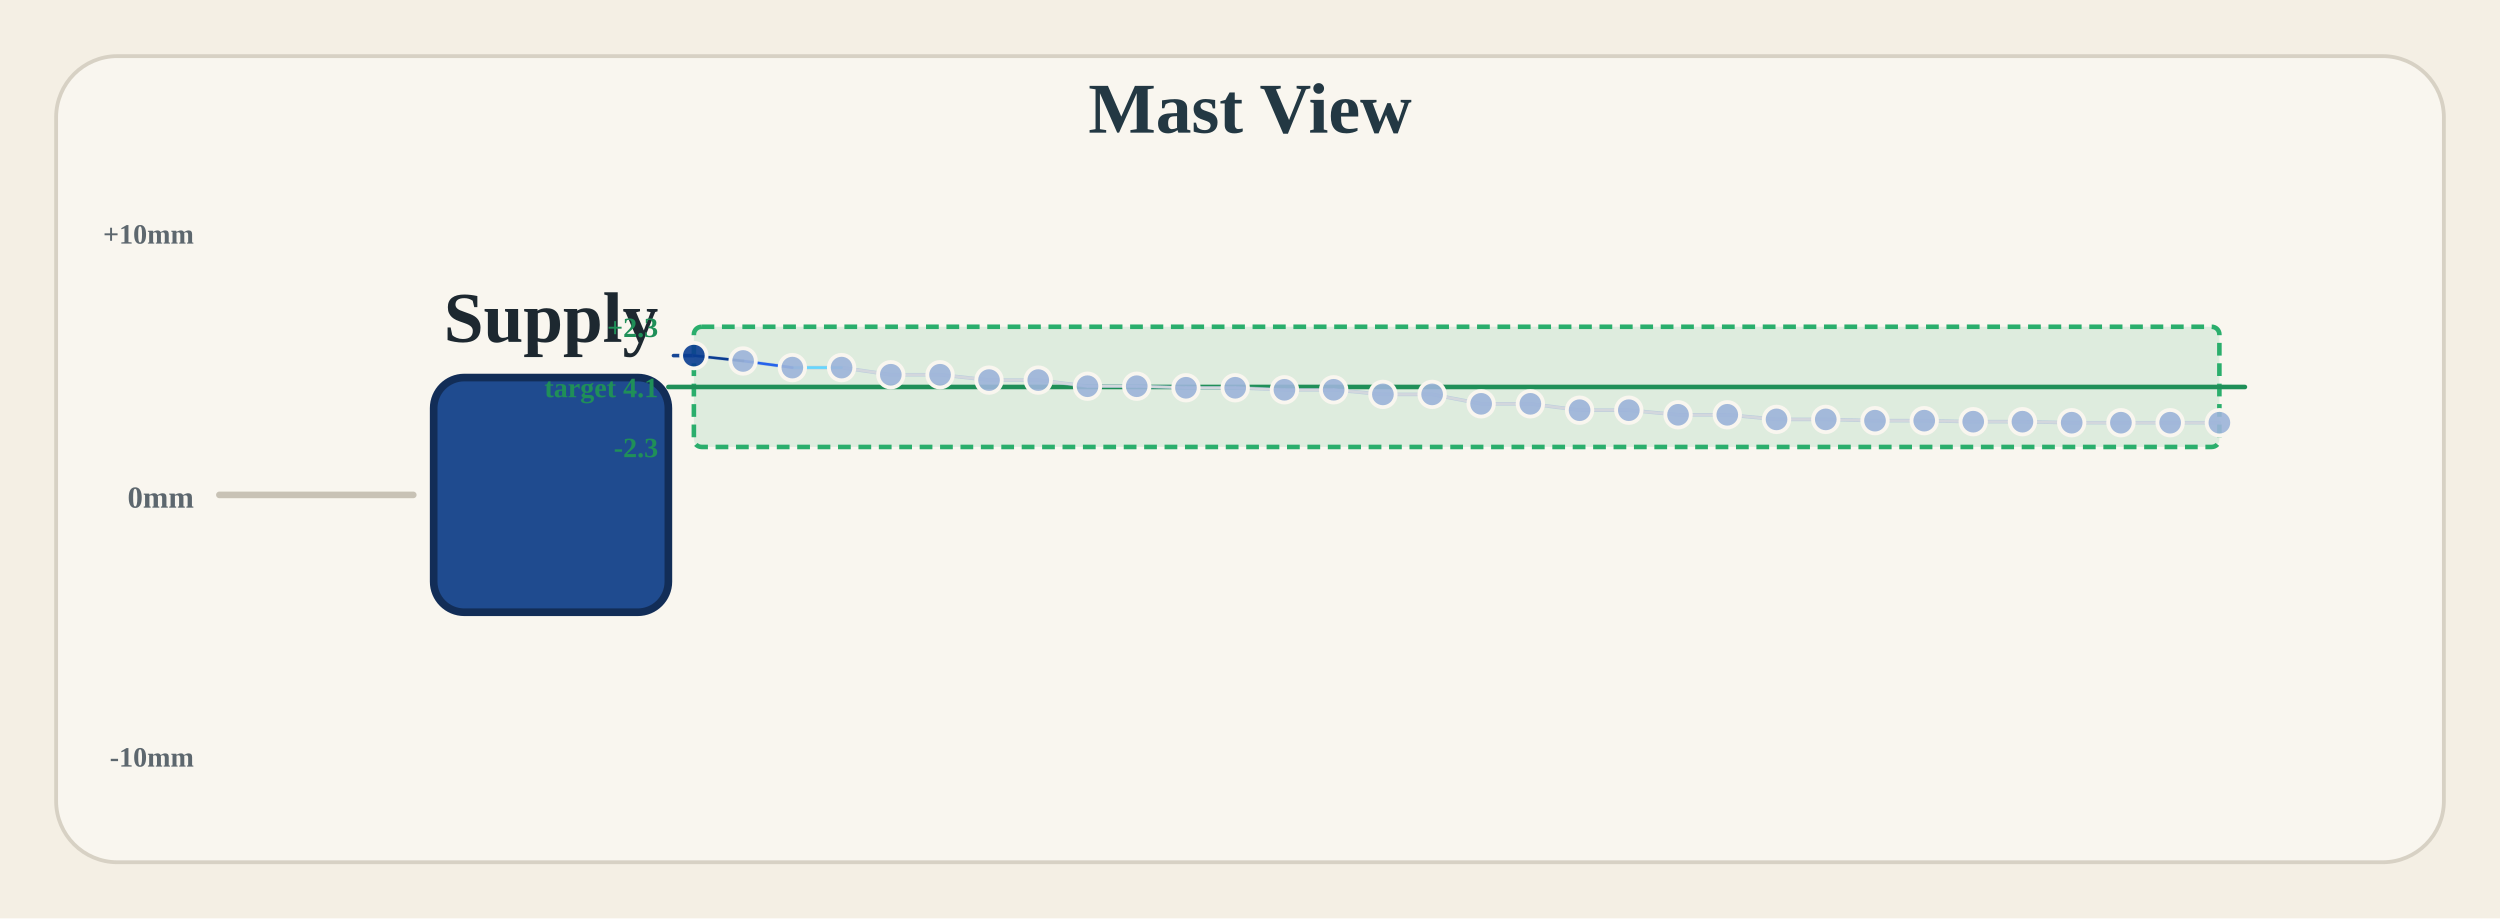
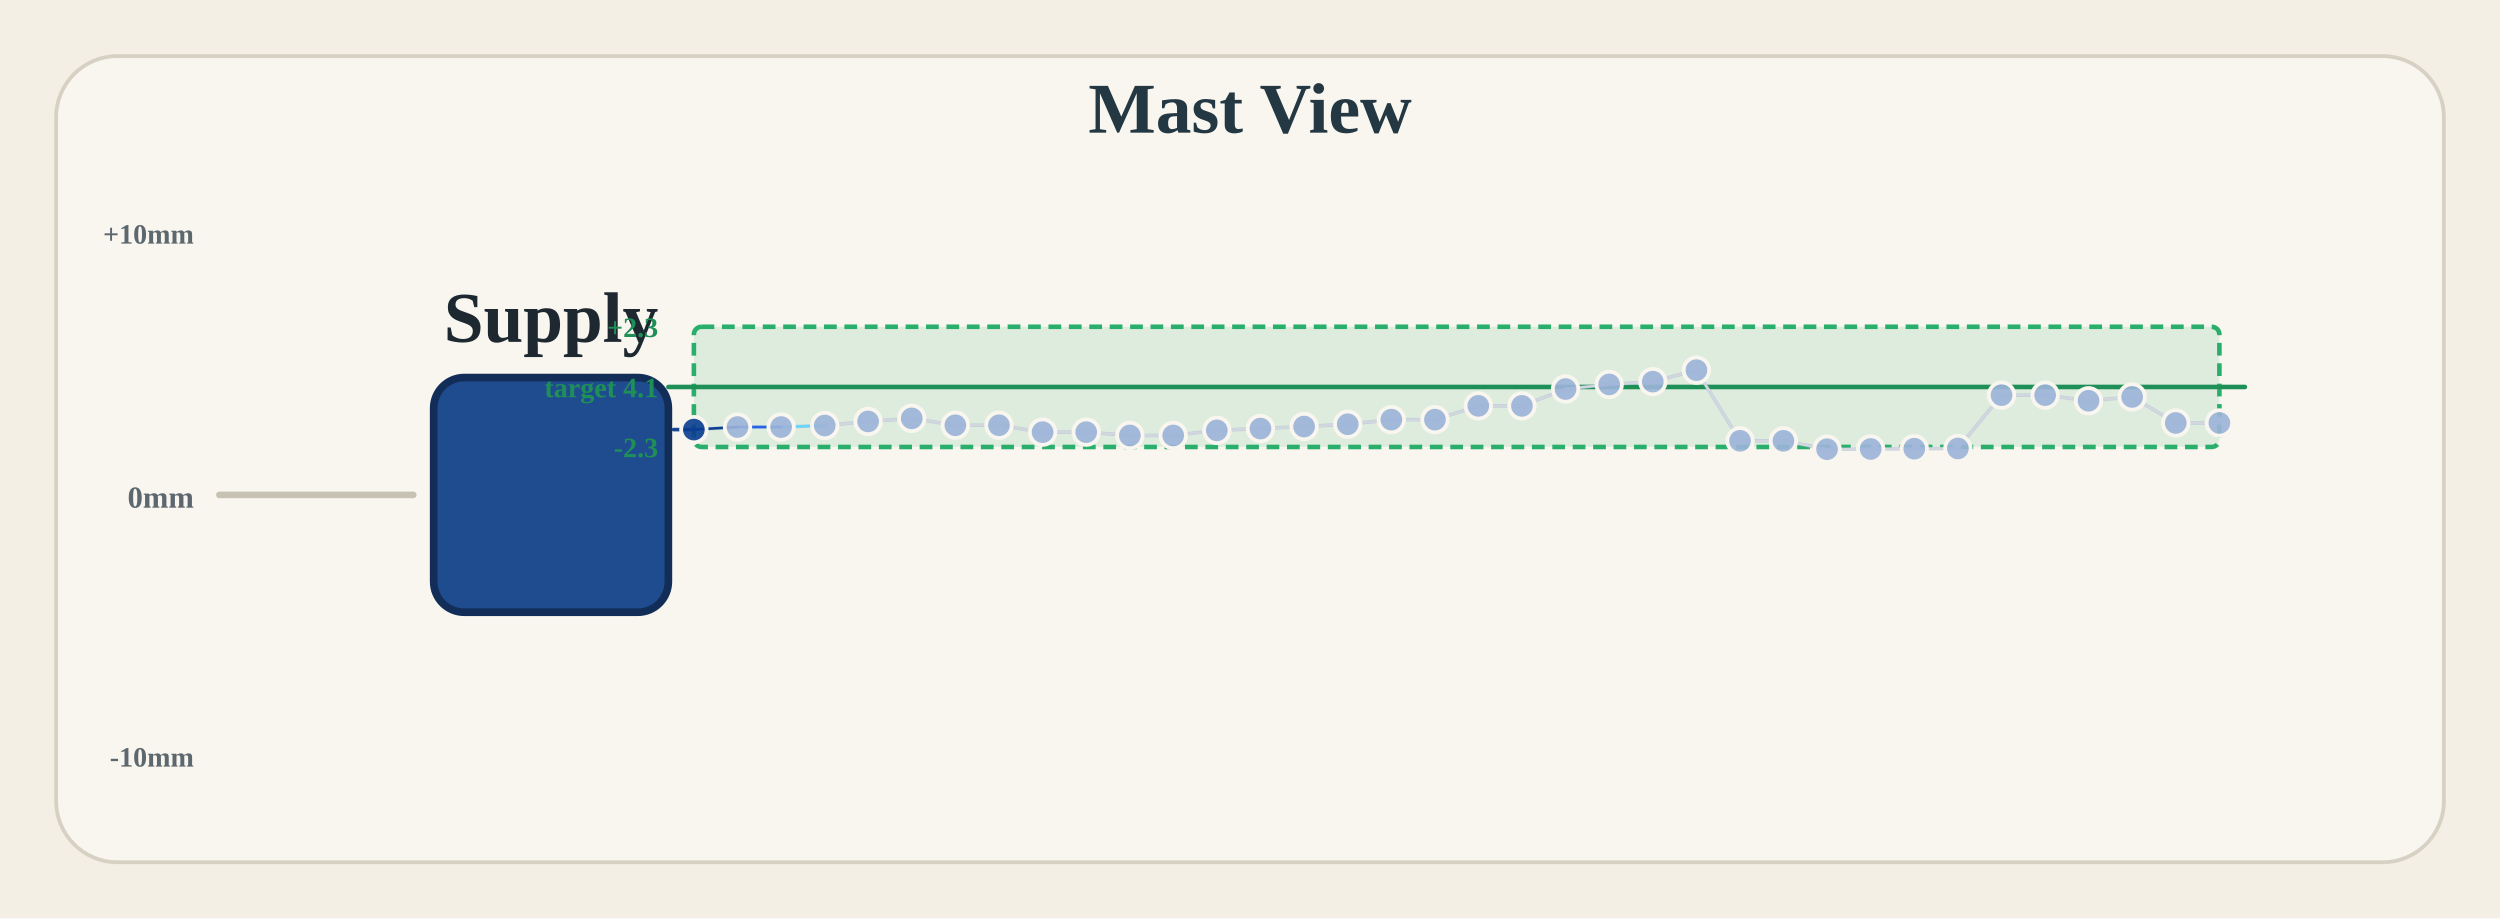
<svg xmlns="http://www.w3.org/2000/svg" width="980" height="360" viewBox="0 0 980 360">
  <rect width="100%" height="100%" fill="#f4efe4" />
  <rect x="22" y="22" width="936" height="316" rx="24" fill="#f9f6ef" stroke="#d7d1c4" stroke-width="1.5" />
  <text x="490.0" y="52.0" text-anchor="middle" font-size="28" font-weight="900" fill="#233843">Mast View</text>
  <rect x="170.0" y="148.0" width="92.0" height="92.0" fill="#1f4b8f" stroke="#122d57" stroke-width="3" rx="12.0" />
  <text x="216.0" y="134.0" text-anchor="middle" font-size="28" font-weight="600" fill="#1d2830">Supply</text>
  <line class="mast-zero-guide" x1="86.0" y1="194.0" x2="162.0" y2="194.0" stroke="#c8c2b5" stroke-width="2.6" stroke-linecap="round" />
  <text x="76.0" y="199.0" text-anchor="end" font-size="12" font-weight="700" fill="#5d676e">0mm</text>
  <text x="76.0" y="95.5" text-anchor="end" font-size="11" font-weight="600" fill="#5d676e">+10mm</text>
  <text x="76.0" y="300.5" text-anchor="end" font-size="11" font-weight="600" fill="#5d676e">-10mm</text>
  <rect x="272.0" y="128.1" width="598.0" height="47.1" fill="#2aae6c" fill-opacity="0.13" stroke="#2aae6c" stroke-width="1.8" stroke-dasharray="5 3" rx="3" />
  <line x1="262.0" y1="151.7" x2="880.0" y2="151.7" stroke="#1f8f58" stroke-width="1.8" stroke-linecap="round" />
  <text x="258.0" y="155.7" text-anchor="end" font-size="11" font-weight="800" fill="#1f8f58">target 4.1</text>
  <text x="258.0" y="132.1" text-anchor="end" font-size="11" font-weight="700" fill="#1f8f58">+2.3</text>
  <text x="258.0" y="179.2" text-anchor="end" font-size="11" font-weight="700" fill="#1f8f58">-2.3</text>
  <g id="mast-history">
-     <line class="mast-history-lead" x1="264.0" y1="139.4" x2="272.0" y2="139.4" stroke="#0b3d91" stroke-width="1.4" stroke-linecap="round" opacity="0.95" />
-     <polyline class="mast-history-trace" points="272.0,139.4 291.3,141.5 310.6,144.1 329.9,144.1 349.2,146.9 368.5,146.9 387.7,149.0 407.0,149.0 426.3,151.4 445.6,151.4 464.9,152.0 484.2,152.0 503.5,152.8 522.8,152.8 542.1,154.6 561.4,154.6 580.6,158.3 599.9,158.3 619.2,160.8 638.5,160.8 657.8,162.6 677.1,162.6 696.4,164.4 715.7,164.4 735.0,164.9 754.3,164.9 773.5,165.3 792.8,165.3 812.1,165.7 831.4,165.7 850.7,165.7 870.0,165.7" fill="none" stroke="#9db4da" stroke-width="1.4" stroke-linecap="round" stroke-linejoin="round" opacity="0.55" />
-     <line class="mast-history-segment" data-recency="older" x1="870.0" y1="165.7" x2="850.7" y2="165.7" stroke="#d3d7dd" stroke-width="1" stroke-linecap="round" />
-     <line class="mast-history-segment" data-recency="older" x1="850.7" y1="165.7" x2="831.4" y2="165.7" stroke="#d3d7dd" stroke-width="1" stroke-linecap="round" />
-     <line class="mast-history-segment" data-recency="older" x1="831.4" y1="165.7" x2="812.1" y2="165.7" stroke="#d3d7dd" stroke-width="1" stroke-linecap="round" />
-     <line class="mast-history-segment" data-recency="older" x1="812.1" y1="165.7" x2="792.8" y2="165.3" stroke="#d3d7dd" stroke-width="1" stroke-linecap="round" />
-     <line class="mast-history-segment" data-recency="older" x1="792.8" y1="165.3" x2="773.5" y2="165.3" stroke="#d3d7dd" stroke-width="1" stroke-linecap="round" />
-     <line class="mast-history-segment" data-recency="older" x1="773.5" y1="165.3" x2="754.3" y2="164.9" stroke="#d3d7dd" stroke-width="1" stroke-linecap="round" />
-     <line class="mast-history-segment" data-recency="older" x1="754.3" y1="164.9" x2="735.0" y2="164.9" stroke="#d3d7dd" stroke-width="1" stroke-linecap="round" />
-     <line class="mast-history-segment" data-recency="older" x1="735.0" y1="164.9" x2="715.7" y2="164.4" stroke="#d3d7dd" stroke-width="1" stroke-linecap="round" />
-     <line class="mast-history-segment" data-recency="older" x1="715.7" y1="164.4" x2="696.4" y2="164.4" stroke="#d3d7dd" stroke-width="1" stroke-linecap="round" />
-     <line class="mast-history-segment" data-recency="older" x1="696.4" y1="164.4" x2="677.1" y2="162.6" stroke="#d3d7dd" stroke-width="1" stroke-linecap="round" />
-     <line class="mast-history-segment" data-recency="older" x1="677.1" y1="162.6" x2="657.8" y2="162.6" stroke="#d3d7dd" stroke-width="1" stroke-linecap="round" />
-     <line class="mast-history-segment" data-recency="older" x1="657.8" y1="162.6" x2="638.5" y2="160.8" stroke="#d3d7dd" stroke-width="1" stroke-linecap="round" />
-     <line class="mast-history-segment" data-recency="older" x1="638.5" y1="160.8" x2="619.2" y2="160.8" stroke="#d3d7dd" stroke-width="1" stroke-linecap="round" />
-     <line class="mast-history-segment" data-recency="older" x1="619.2" y1="160.8" x2="599.9" y2="158.3" stroke="#d3d7dd" stroke-width="1" stroke-linecap="round" />
-     <line class="mast-history-segment" data-recency="older" x1="599.9" y1="158.3" x2="580.6" y2="158.3" stroke="#d3d7dd" stroke-width="1" stroke-linecap="round" />
-     <line class="mast-history-segment" data-recency="older" x1="580.6" y1="158.3" x2="561.4" y2="154.6" stroke="#d3d7dd" stroke-width="1" stroke-linecap="round" />
-     <line class="mast-history-segment" data-recency="older" x1="561.4" y1="154.6" x2="542.1" y2="154.6" stroke="#d3d7dd" stroke-width="1" stroke-linecap="round" />
-     <line class="mast-history-segment" data-recency="older" x1="542.1" y1="154.6" x2="522.8" y2="152.8" stroke="#d3d7dd" stroke-width="1" stroke-linecap="round" />
-     <line class="mast-history-segment" data-recency="older" x1="522.8" y1="152.8" x2="503.5" y2="152.8" stroke="#d3d7dd" stroke-width="1" stroke-linecap="round" />
-     <line class="mast-history-segment" data-recency="older" x1="503.5" y1="152.8" x2="484.2" y2="152.0" stroke="#d3d7dd" stroke-width="1" stroke-linecap="round" />
-     <line class="mast-history-segment" data-recency="older" x1="484.2" y1="152.0" x2="464.9" y2="152.0" stroke="#d3d7dd" stroke-width="1" stroke-linecap="round" />
-     <line class="mast-history-segment" data-recency="older" x1="464.9" y1="152.0" x2="445.6" y2="151.4" stroke="#d3d7dd" stroke-width="1" stroke-linecap="round" />
-     <line class="mast-history-segment" data-recency="older" x1="445.6" y1="151.4" x2="426.3" y2="151.4" stroke="#d3d7dd" stroke-width="1" stroke-linecap="round" />
-     <line class="mast-history-segment" data-recency="older" x1="426.3" y1="151.4" x2="407.0" y2="149.0" stroke="#d3d7dd" stroke-width="1" stroke-linecap="round" />
-     <line class="mast-history-segment" data-recency="older" x1="407.0" y1="149.0" x2="387.7" y2="149.0" stroke="#d3d7dd" stroke-width="1" stroke-linecap="round" />
-     <line class="mast-history-segment" data-recency="older" x1="387.7" y1="149.0" x2="368.5" y2="146.9" stroke="#d3d7dd" stroke-width="1" stroke-linecap="round" />
-     <line class="mast-history-segment" data-recency="older" x1="368.5" y1="146.9" x2="349.2" y2="146.9" stroke="#d3d7dd" stroke-width="1" stroke-linecap="round" />
-     <line class="mast-history-segment" data-recency="older" x1="349.2" y1="146.9" x2="329.9" y2="144.1" stroke="#d3d7dd" stroke-width="1" stroke-linecap="round" />
-     <line class="mast-history-segment" data-recency="n-2" x1="329.9" y1="144.1" x2="310.6" y2="144.1" stroke="#63d7ff" stroke-width="1" stroke-linecap="round" />
-     <line class="mast-history-segment" data-recency="n-1" x1="310.6" y1="144.1" x2="291.3" y2="141.5" stroke="#2563eb" stroke-width="1" stroke-linecap="round" />
-     <line class="mast-history-segment" data-recency="current" x1="291.3" y1="141.5" x2="272.0" y2="139.4" stroke="#0b3d91" stroke-width="1" stroke-linecap="round" />
-     <circle class="mast-history-dot" data-entry="{&quot;view&quot;: &quot;mast&quot;, &quot;idx&quot;: 0, &quot;dist&quot;: 326.3, &quot;x&quot;: 73.99, &quot;y&quot;: 2.76, &quot;lift&quot;: 0.0, &quot;act&quot;: null, &quot;score&quot;: null, &quot;note&quot;: null}" cx="870.0" cy="165.7" r="5" fill="#9db4da" fill-opacity="0.9" stroke="#f9f6ef" stroke-width="1.5" style="cursor:pointer" />
-     <circle class="mast-history-dot" data-entry="{&quot;view&quot;: &quot;mast&quot;, &quot;idx&quot;: 1, &quot;dist&quot;: 327.1, &quot;x&quot;: 73.97, &quot;y&quot;: 2.76, &quot;lift&quot;: 0.0, &quot;act&quot;: null, &quot;score&quot;: null, &quot;note&quot;: null}" cx="850.7" cy="165.7" r="5" fill="#9db4da" fill-opacity="0.9" stroke="#f9f6ef" stroke-width="1.5" style="cursor:pointer" />
-     <circle class="mast-history-dot" data-entry="{&quot;view&quot;: &quot;mast&quot;, &quot;idx&quot;: 2, &quot;dist&quot;: 327.4, &quot;x&quot;: 73.97, &quot;y&quot;: 2.76, &quot;lift&quot;: 0.0, &quot;act&quot;: null, &quot;score&quot;: null, &quot;note&quot;: null}" cx="831.4" cy="165.7" r="5" fill="#9db4da" fill-opacity="0.9" stroke="#f9f6ef" stroke-width="1.5" style="cursor:pointer" />
-     <circle class="mast-history-dot" data-entry="{&quot;view&quot;: &quot;mast&quot;, &quot;idx&quot;: 3, &quot;dist&quot;: 327.1, &quot;x&quot;: 73.99, &quot;y&quot;: 2.76, &quot;lift&quot;: 0.0, &quot;act&quot;: null, &quot;score&quot;: null, &quot;note&quot;: null}" cx="812.1" cy="165.7" r="5" fill="#9db4da" fill-opacity="0.9" stroke="#f9f6ef" stroke-width="1.5" style="cursor:pointer" />
-     <circle class="mast-history-dot" data-entry="{&quot;view&quot;: &quot;mast&quot;, &quot;idx&quot;: 4, &quot;dist&quot;: 322.2, &quot;x&quot;: 70.34, &quot;y&quot;: 2.8, &quot;lift&quot;: 0.0, &quot;act&quot;: null, &quot;score&quot;: null, &quot;note&quot;: null}" cx="792.8" cy="165.3" r="5" fill="#9db4da" fill-opacity="0.9" stroke="#f9f6ef" stroke-width="1.5" style="cursor:pointer" />
-     <circle class="mast-history-dot" data-entry="{&quot;view&quot;: &quot;mast&quot;, &quot;idx&quot;: 5, &quot;dist&quot;: 322.2, &quot;x&quot;: 70.34, &quot;y&quot;: 2.8, &quot;lift&quot;: 0.0, &quot;act&quot;: &quot;forward&quot;, &quot;score&quot;: 100, &quot;note&quot;: &quot;FWD+LEFT-CURVE | Matching curve: forwardLeft_backRight fwd trial 10 (x_gap_ref=13.452mm); Turning L_motor at 1 power (B) and R_motor at 199 power (F) for 400ms to close dist +177.4mm and x_axis +67.9mm.&quot;}" cx="773.5" cy="165.3" r="5" fill="#9db4da" fill-opacity="0.9" stroke="#f9f6ef" stroke-width="1.5" style="cursor:pointer" />
-     <circle class="mast-history-dot" data-entry="{&quot;view&quot;: &quot;mast&quot;, &quot;idx&quot;: 6, &quot;dist&quot;: 306.0, &quot;x&quot;: 59.38, &quot;y&quot;: 2.84, &quot;lift&quot;: 0.0, &quot;act&quot;: &quot;forward&quot;, &quot;score&quot;: 100, &quot;note&quot;: &quot;FWD+LEFT-CURVE | Matching curve: forwardLeft_backRight fwd trial 10 (x_gap_ref=13.452mm); Turning L_motor at 1 power (B) and R_motor at 199 power (F) for 400ms to close dist +177.4mm and x_axis +67.9mm.&quot;}" cx="754.3" cy="164.9" r="5" fill="#9db4da" fill-opacity="0.9" stroke="#f9f6ef" stroke-width="1.5" style="cursor:pointer" />
-     <circle class="mast-history-dot" data-entry="{&quot;view&quot;: &quot;mast&quot;, &quot;idx&quot;: 7, &quot;dist&quot;: 306.0, &quot;x&quot;: 59.38, &quot;y&quot;: 2.84, &quot;lift&quot;: 0.0, &quot;act&quot;: &quot;forward&quot;, &quot;score&quot;: 100, &quot;note&quot;: &quot;FWD+LEFT-CURVE | Matching curve: forwardLeft_backRight fwd trial 10 (x_gap_ref=13.452mm); Turning L_motor at 1 power (B) and R_motor at 199 power (F) for 400ms to close dist +174.1mm and x_axis +65.5mm.&quot;}" cx="735.0" cy="164.9" r="5" fill="#9db4da" fill-opacity="0.9" stroke="#f9f6ef" stroke-width="1.5" style="cursor:pointer" />
-     <circle class="mast-history-dot" data-entry="{&quot;view&quot;: &quot;mast&quot;, &quot;idx&quot;: 8, &quot;dist&quot;: 286.0, &quot;x&quot;: 48.22, &quot;y&quot;: 2.89, &quot;lift&quot;: 0.0, &quot;act&quot;: &quot;forward&quot;, &quot;score&quot;: 100, &quot;note&quot;: &quot;FWD+LEFT-CURVE | Matching curve: forwardLeft_backRight fwd trial 10 (x_gap_ref=13.452mm); Turning L_motor at 1 power (B) and R_motor at 199 power (F) for 400ms to close dist +174.1mm and x_axis +65.5mm.&quot;}" cx="715.7" cy="164.4" r="5" fill="#9db4da" fill-opacity="0.9" stroke="#f9f6ef" stroke-width="1.5" style="cursor:pointer" />
-     <circle class="mast-history-dot" data-entry="{&quot;view&quot;: &quot;mast&quot;, &quot;idx&quot;: 9, &quot;dist&quot;: 286.0, &quot;x&quot;: 48.22, &quot;y&quot;: 2.89, &quot;lift&quot;: 0.0, &quot;act&quot;: &quot;forward&quot;, &quot;score&quot;: 100, &quot;note&quot;: &quot;FWD+LEFT-CURVE | Matching curve: forwardLeft_backRight fwd trial 10 (x_gap_ref=13.452mm); Turning L_motor at 1 power (B) and R_motor at 199 power (F) for 400ms to close dist +158.8mm and x_axis +54.5mm.&quot;}" cx="696.4" cy="164.4" r="5" fill="#9db4da" fill-opacity="0.9" stroke="#f9f6ef" stroke-width="1.5" style="cursor:pointer" />
-     <circle class="mast-history-dot" data-entry="{&quot;view&quot;: &quot;mast&quot;, &quot;idx&quot;: 10, &quot;dist&quot;: 266.3, &quot;x&quot;: 34.15, &quot;y&quot;: 3.06, &quot;lift&quot;: 0.0, &quot;act&quot;: &quot;forward&quot;, &quot;score&quot;: 100, &quot;note&quot;: &quot;FWD+LEFT-CURVE | Matching curve: forwardLeft_backRight fwd trial 10 (x_gap_ref=13.452mm); Turning L_motor at 1 power (B) and R_motor at 199 power (F) for 400ms to close dist +158.8mm and x_axis +54.5mm.&quot;}" cx="677.1" cy="162.6" r="5" fill="#9db4da" fill-opacity="0.9" stroke="#f9f6ef" stroke-width="1.5" style="cursor:pointer" />
-     <circle class="mast-history-dot" data-entry="{&quot;view&quot;: &quot;mast&quot;, &quot;idx&quot;: 11, &quot;dist&quot;: 266.3, &quot;x&quot;: 34.15, &quot;y&quot;: 3.06, &quot;lift&quot;: 0.0, &quot;act&quot;: &quot;forward&quot;, &quot;score&quot;: 100, &quot;note&quot;: &quot;FWD+LEFT-CURVE | Matching curve: forwardLeft_backRight fwd trial 10 (x_gap_ref=13.452mm); Turning L_motor at 1 power (B) and R_motor at 199 power (F) for 400ms to close dist +138.9mm and x_axis +43.5mm.&quot;}" cx="657.8" cy="162.6" r="5" fill="#9db4da" fill-opacity="0.9" stroke="#f9f6ef" stroke-width="1.5" style="cursor:pointer" />
-     <circle class="mast-history-dot" data-entry="{&quot;view&quot;: &quot;mast&quot;, &quot;idx&quot;: 12, &quot;dist&quot;: 246.9, &quot;x&quot;: 16.82, &quot;y&quot;: 3.24, &quot;lift&quot;: 0.0, &quot;act&quot;: &quot;forward&quot;, &quot;score&quot;: 100, &quot;note&quot;: &quot;FWD+LEFT-CURVE | Matching curve: forwardLeft_backRight fwd trial 10 (x_gap_ref=13.452mm); Turning L_motor at 1 power (B) and R_motor at 199 power (F) for 400ms to close dist +138.9mm and x_axis +43.5mm.&quot;}" cx="638.5" cy="160.8" r="5" fill="#9db4da" fill-opacity="0.9" stroke="#f9f6ef" stroke-width="1.5" style="cursor:pointer" />
-     <circle class="mast-history-dot" data-entry="{&quot;view&quot;: &quot;mast&quot;, &quot;idx&quot;: 13, &quot;dist&quot;: 246.9, &quot;x&quot;: 16.82, &quot;y&quot;: 3.24, &quot;lift&quot;: 0.0, &quot;act&quot;: &quot;forward&quot;, &quot;score&quot;: 50, &quot;note&quot;: &quot;FWD+LEFT-CURVE | Matching curve: forwardLeft_backRight fwd trial 10 (x_gap_ref=13.452mm); Turning L_motor at 1 power (B) and R_motor at 199 power (F) for 400ms to close dist +119.0mm and x_axis +29.8mm.&quot;}" cx="619.2" cy="160.8" r="5" fill="#9db4da" fill-opacity="0.9" stroke="#f9f6ef" stroke-width="1.5" style="cursor:pointer" />
-     <circle class="mast-history-dot" data-entry="{&quot;view&quot;: &quot;mast&quot;, &quot;idx&quot;: 14, &quot;dist&quot;: 226.7, &quot;x&quot;: -3.69, &quot;y&quot;: 3.48, &quot;lift&quot;: 0.0, &quot;act&quot;: &quot;forward&quot;, &quot;score&quot;: 50, &quot;note&quot;: &quot;FWD+LEFT-CURVE | Matching curve: forwardLeft_backRight fwd trial 10 (x_gap_ref=13.452mm); Turning L_motor at 1 power (B) and R_motor at 199 power (F) for 400ms to close dist +119.0mm and x_axis +29.8mm.&quot;}" cx="599.9" cy="158.3" r="5" fill="#9db4da" fill-opacity="0.9" stroke="#f9f6ef" stroke-width="1.5" style="cursor:pointer" />
-     <circle class="mast-history-dot" data-entry="{&quot;view&quot;: &quot;mast&quot;, &quot;idx&quot;: 15, &quot;dist&quot;: 226.7, &quot;x&quot;: -3.69, &quot;y&quot;: 3.48, &quot;lift&quot;: 0.0, &quot;act&quot;: &quot;forward&quot;, &quot;score&quot;: 50, &quot;note&quot;: &quot;FWD+LEFT-CURVE | Matching curve: forwardLeft_backRight fwd trial 9 (x_gap_ref=13.309mm); Turning L_motor at 1 power (B) and R_motor at 199 power (F) for 372ms to close dist +99.9mm and x_axis +13.1mm.&quot;}" cx="580.6" cy="158.3" r="5" fill="#9db4da" fill-opacity="0.9" stroke="#f9f6ef" stroke-width="1.5" style="cursor:pointer" />
-     <circle class="mast-history-dot" data-entry="{&quot;view&quot;: &quot;mast&quot;, &quot;idx&quot;: 16, &quot;dist&quot;: 208.0, &quot;x&quot;: -10.92, &quot;y&quot;: 3.84, &quot;lift&quot;: 0.0, &quot;act&quot;: &quot;forward&quot;, &quot;score&quot;: 50, &quot;note&quot;: &quot;FWD+LEFT-CURVE | Matching curve: forwardLeft_backRight fwd trial 9 (x_gap_ref=13.309mm); Turning L_motor at 1 power (B) and R_motor at 199 power (F) for 372ms to close dist +99.9mm and x_axis +13.1mm.&quot;}" cx="561.4" cy="154.6" r="5" fill="#9db4da" fill-opacity="0.9" stroke="#f9f6ef" stroke-width="1.5" style="cursor:pointer" />
-     <circle class="mast-history-dot" data-entry="{&quot;view&quot;: &quot;mast&quot;, &quot;idx&quot;: 17, &quot;dist&quot;: 208.0, &quot;x&quot;: -10.92, &quot;y&quot;: 3.84, &quot;lift&quot;: 0.0, &quot;act&quot;: &quot;forward&quot;, &quot;score&quot;: 50, &quot;note&quot;: &quot;FWD+RIGHT-CURVE | Matching curve: forwardRight_backLeft fwd trial 8 (x_gap_ref=7.163mm); Turning L_motor at 199 power (B) and R_motor at 0 power (F) for 367ms to close dist +79.6mm and x_axis -7.5mm.&quot;}" cx="542.1" cy="154.6" r="5" fill="#9db4da" fill-opacity="0.9" stroke="#f9f6ef" stroke-width="1.5" style="cursor:pointer" />
-     <circle class="mast-history-dot" data-entry="{&quot;view&quot;: &quot;mast&quot;, &quot;idx&quot;: 18, &quot;dist&quot;: 194.8, &quot;x&quot;: -0.14, &quot;y&quot;: 4.02, &quot;lift&quot;: 0.0, &quot;act&quot;: &quot;forward&quot;, &quot;score&quot;: 50, &quot;note&quot;: &quot;FWD+RIGHT-CURVE | Matching curve: forwardRight_backLeft fwd trial 8 (x_gap_ref=7.163mm); Turning L_motor at 199 power (B) and R_motor at 0 power (F) for 367ms to close dist +79.6mm and x_axis -7.5mm.&quot;}" cx="522.8" cy="152.8" r="5" fill="#9db4da" fill-opacity="0.9" stroke="#f9f6ef" stroke-width="1.5" style="cursor:pointer" />
-     <circle class="mast-history-dot" data-entry="{&quot;view&quot;: &quot;mast&quot;, &quot;idx&quot;: 19, &quot;dist&quot;: 194.8, &quot;x&quot;: -0.14, &quot;y&quot;: 4.02, &quot;lift&quot;: 0.0, &quot;act&quot;: &quot;forward&quot;, &quot;score&quot;: 50, &quot;note&quot;: &quot;FWD+RIGHT-CURVE | Matching curve: forwardRight_backLeft fwd trial 8 (x_gap_ref=7.163mm); Turning L_motor at 199 power (B) and R_motor at 0 power (F) for 367ms to close dist +60.6mm and x_axis -18.6mm.&quot;}" cx="503.5" cy="152.8" r="5" fill="#9db4da" fill-opacity="0.9" stroke="#f9f6ef" stroke-width="1.5" style="cursor:pointer" />
-     <circle class="mast-history-dot" data-entry="{&quot;view&quot;: &quot;mast&quot;, &quot;idx&quot;: 20, &quot;dist&quot;: 190.1, &quot;x&quot;: 3.81, &quot;y&quot;: 4.1, &quot;lift&quot;: 0.0, &quot;act&quot;: &quot;forward&quot;, &quot;score&quot;: 50, &quot;note&quot;: &quot;FWD+RIGHT-CURVE | Matching curve: forwardRight_backLeft fwd trial 8 (x_gap_ref=7.163mm); Turning L_motor at 199 power (B) and R_motor at 0 power (F) for 367ms to close dist +60.6mm and x_axis -18.6mm.&quot;}" cx="484.2" cy="152.0" r="5" fill="#9db4da" fill-opacity="0.9" stroke="#f9f6ef" stroke-width="1.5" style="cursor:pointer" />
-     <circle class="mast-history-dot" data-entry="{&quot;view&quot;: &quot;mast&quot;, &quot;idx&quot;: 21, &quot;dist&quot;: 190.1, &quot;x&quot;: 3.81, &quot;y&quot;: 4.1, &quot;lift&quot;: 0.0, &quot;act&quot;: &quot;forward&quot;, &quot;score&quot;: 50, &quot;note&quot;: &quot;FWD+RIGHT-CURVE | Matching curve: forwardRight_backLeft fwd trial 8 (x_gap_ref=7.163mm); Turning L_motor at 199 power (B) and R_motor at 0 power (F) for 367ms to close dist +46.2mm and x_axis -6.7mm.&quot;}" cx="464.9" cy="152.0" r="5" fill="#9db4da" fill-opacity="0.9" stroke="#f9f6ef" stroke-width="1.5" style="cursor:pointer" />
-     <circle class="mast-history-dot" data-entry="{&quot;view&quot;: &quot;mast&quot;, &quot;idx&quot;: 22, &quot;dist&quot;: 187.0, &quot;x&quot;: 5.34, &quot;y&quot;: 4.16, &quot;lift&quot;: 0.0, &quot;act&quot;: &quot;forward&quot;, &quot;score&quot;: 50, &quot;note&quot;: &quot;FWD+RIGHT-CURVE | Matching curve: forwardRight_backLeft fwd trial 8 (x_gap_ref=7.163mm); Turning L_motor at 199 power (B) and R_motor at 0 power (F) for 367ms to close dist +46.2mm and x_axis -6.7mm.&quot;}" cx="445.6" cy="151.4" r="5" fill="#9db4da" fill-opacity="0.9" stroke="#f9f6ef" stroke-width="1.5" style="cursor:pointer" />
-     <circle class="mast-history-dot" data-entry="{&quot;view&quot;: &quot;mast&quot;, &quot;idx&quot;: 23, &quot;dist&quot;: 187.0, &quot;x&quot;: 5.34, &quot;y&quot;: 4.16, &quot;lift&quot;: 0.0, &quot;act&quot;: &quot;forward&quot;, &quot;score&quot;: 40, &quot;note&quot;: null}" cx="426.3" cy="151.4" r="5" fill="#9db4da" fill-opacity="0.9" stroke="#f9f6ef" stroke-width="1.5" style="cursor:pointer" />
-     <circle class="mast-history-dot" data-entry="{&quot;view&quot;: &quot;mast&quot;, &quot;idx&quot;: 24, &quot;dist&quot;: 178.6, &quot;x&quot;: 5.38, &quot;y&quot;: 4.39, &quot;lift&quot;: 0.0, &quot;act&quot;: &quot;forward&quot;, &quot;score&quot;: 40, &quot;note&quot;: null}" cx="407.0" cy="149.0" r="5" fill="#9db4da" fill-opacity="0.9" stroke="#f9f6ef" stroke-width="1.5" style="cursor:pointer" />
-     <circle class="mast-history-dot" data-entry="{&quot;view&quot;: &quot;mast&quot;, &quot;idx&quot;: 25, &quot;dist&quot;: 178.6, &quot;x&quot;: 5.38, &quot;y&quot;: 4.39, &quot;lift&quot;: 0.0, &quot;act&quot;: &quot;forward&quot;, &quot;score&quot;: 40, &quot;note&quot;: null}" cx="387.7" cy="149.0" r="5" fill="#9db4da" fill-opacity="0.9" stroke="#f9f6ef" stroke-width="1.5" style="cursor:pointer" />
-     <circle class="mast-history-dot" data-entry="{&quot;view&quot;: &quot;mast&quot;, &quot;idx&quot;: 26, &quot;dist&quot;: 167.0, &quot;x&quot;: 5.22, &quot;y&quot;: 4.6, &quot;lift&quot;: 0.0, &quot;act&quot;: &quot;forward&quot;, &quot;score&quot;: 40, &quot;note&quot;: null}" cx="368.5" cy="146.9" r="5" fill="#9db4da" fill-opacity="0.9" stroke="#f9f6ef" stroke-width="1.5" style="cursor:pointer" />
-     <circle class="mast-history-dot" data-entry="{&quot;view&quot;: &quot;mast&quot;, &quot;idx&quot;: 27, &quot;dist&quot;: 167.0, &quot;x&quot;: 5.22, &quot;y&quot;: 4.6, &quot;lift&quot;: 0.0, &quot;act&quot;: &quot;forward&quot;, &quot;score&quot;: 40, &quot;note&quot;: null}" cx="349.2" cy="146.9" r="5" fill="#9db4da" fill-opacity="0.9" stroke="#f9f6ef" stroke-width="1.5" style="cursor:pointer" />
-     <circle class="mast-history-dot" data-entry="{&quot;view&quot;: &quot;mast&quot;, &quot;idx&quot;: 28, &quot;dist&quot;: 152.4, &quot;x&quot;: 4.77, &quot;y&quot;: 4.87, &quot;lift&quot;: 0.0, &quot;act&quot;: &quot;forward&quot;, &quot;score&quot;: 40, &quot;note&quot;: null}" cx="329.9" cy="144.1" r="5" fill="#9db4da" fill-opacity="0.9" stroke="#f9f6ef" stroke-width="1.5" style="cursor:pointer" />
-     <circle class="mast-history-dot" data-entry="{&quot;view&quot;: &quot;mast&quot;, &quot;idx&quot;: 29, &quot;dist&quot;: 152.4, &quot;x&quot;: 4.77, &quot;y&quot;: 4.87, &quot;lift&quot;: 0.0, &quot;act&quot;: &quot;forward&quot;, &quot;score&quot;: 40, &quot;note&quot;: null}" cx="310.6" cy="144.1" r="5" fill="#9db4da" fill-opacity="0.9" stroke="#f9f6ef" stroke-width="1.5" style="cursor:pointer" />
-     <circle class="mast-history-dot" data-entry="{&quot;view&quot;: &quot;mast&quot;, &quot;idx&quot;: 30, &quot;dist&quot;: 149.8, &quot;x&quot;: 5.05, &quot;y&quot;: 5.12, &quot;lift&quot;: 0.0, &quot;act&quot;: &quot;forward&quot;, &quot;score&quot;: 40, &quot;note&quot;: null}" cx="291.3" cy="141.5" r="5" fill="#9db4da" fill-opacity="0.9" stroke="#f9f6ef" stroke-width="1.5" style="cursor:pointer" />
-     <circle class="mast-history-dot" data-entry="{&quot;view&quot;: &quot;mast&quot;, &quot;idx&quot;: 31, &quot;dist&quot;: 147.5, &quot;x&quot;: 5.22, &quot;y&quot;: 5.33, &quot;lift&quot;: 0.0, &quot;act&quot;: &quot;forward&quot;, &quot;score&quot;: 40, &quot;note&quot;: null}" cx="272.0" cy="139.4" r="5" fill="#0b3d91" fill-opacity="0.9" stroke="#f9f6ef" stroke-width="1.5" style="cursor:pointer" />
+     <line class="mast-history-lead" x1="264.0" y1="168.4" x2="272.0" y2="168.4" stroke="#0b3d91" stroke-width="1.4" stroke-linecap="round" opacity="0.95" />
+     <polyline class="mast-history-trace" points="272.0,168.4 289.1,167.4 306.2,167.4 323.3,166.8 340.3,165.2 357.4,164.0 374.5,166.7 391.6,166.7 408.7,169.4 425.8,169.4 442.9,170.7 459.9,170.7 477.0,168.7 494.1,168.0 511.2,167.2 528.3,166.3 545.4,164.5 562.5,164.5 579.5,159.1 596.6,159.1 613.7,152.5 630.8,150.7 647.9,149.6 665.0,145.1 682.1,172.8 699.1,172.8 716.2,176.1 733.3,176.0 750.4,175.9 767.5,175.8 784.6,154.9 801.7,154.9 818.7,157.1 835.8,155.6 852.9,165.8 870.0,165.8" fill="none" stroke="#9db4da" stroke-width="1.4" stroke-linecap="round" stroke-linejoin="round" opacity="0.55" />
+     <line class="mast-history-segment" data-recency="older" x1="870.0" y1="165.8" x2="852.9" y2="165.8" stroke="#d3d7dd" stroke-width="1" stroke-linecap="round" />
+     <line class="mast-history-segment" data-recency="older" x1="852.9" y1="165.8" x2="835.8" y2="155.6" stroke="#d3d7dd" stroke-width="1" stroke-linecap="round" />
+     <line class="mast-history-segment" data-recency="older" x1="835.8" y1="155.6" x2="818.7" y2="157.1" stroke="#d3d7dd" stroke-width="1" stroke-linecap="round" />
+     <line class="mast-history-segment" data-recency="older" x1="818.7" y1="157.1" x2="801.7" y2="154.9" stroke="#d3d7dd" stroke-width="1" stroke-linecap="round" />
+     <line class="mast-history-segment" data-recency="older" x1="801.7" y1="154.9" x2="784.6" y2="154.9" stroke="#d3d7dd" stroke-width="1" stroke-linecap="round" />
+     <line class="mast-history-segment" data-recency="older" x1="784.6" y1="154.9" x2="767.5" y2="175.8" stroke="#d3d7dd" stroke-width="1" stroke-linecap="round" />
+     <line class="mast-history-segment" data-recency="older" x1="767.5" y1="175.8" x2="750.4" y2="175.9" stroke="#d3d7dd" stroke-width="1" stroke-linecap="round" />
+     <line class="mast-history-segment" data-recency="older" x1="750.4" y1="175.9" x2="733.3" y2="176.0" stroke="#d3d7dd" stroke-width="1" stroke-linecap="round" />
+     <line class="mast-history-segment" data-recency="older" x1="733.3" y1="176.0" x2="716.2" y2="176.1" stroke="#d3d7dd" stroke-width="1" stroke-linecap="round" />
+     <line class="mast-history-segment" data-recency="older" x1="716.2" y1="176.1" x2="699.1" y2="172.8" stroke="#d3d7dd" stroke-width="1" stroke-linecap="round" />
+     <line class="mast-history-segment" data-recency="older" x1="699.1" y1="172.8" x2="682.1" y2="172.8" stroke="#d3d7dd" stroke-width="1" stroke-linecap="round" />
+     <line class="mast-history-segment" data-recency="older" x1="682.1" y1="172.8" x2="665.0" y2="145.1" stroke="#d3d7dd" stroke-width="1" stroke-linecap="round" />
+     <line class="mast-history-segment" data-recency="older" x1="665.0" y1="145.1" x2="647.9" y2="149.6" stroke="#d3d7dd" stroke-width="1" stroke-linecap="round" />
+     <line class="mast-history-segment" data-recency="older" x1="647.9" y1="149.6" x2="630.8" y2="150.7" stroke="#d3d7dd" stroke-width="1" stroke-linecap="round" />
+     <line class="mast-history-segment" data-recency="older" x1="630.8" y1="150.7" x2="613.7" y2="152.5" stroke="#d3d7dd" stroke-width="1" stroke-linecap="round" />
+     <line class="mast-history-segment" data-recency="older" x1="613.7" y1="152.5" x2="596.6" y2="159.1" stroke="#d3d7dd" stroke-width="1" stroke-linecap="round" />
+     <line class="mast-history-segment" data-recency="older" x1="596.6" y1="159.1" x2="579.5" y2="159.1" stroke="#d3d7dd" stroke-width="1" stroke-linecap="round" />
+     <line class="mast-history-segment" data-recency="older" x1="579.5" y1="159.1" x2="562.5" y2="164.5" stroke="#d3d7dd" stroke-width="1" stroke-linecap="round" />
+     <line class="mast-history-segment" data-recency="older" x1="562.5" y1="164.5" x2="545.4" y2="164.5" stroke="#d3d7dd" stroke-width="1" stroke-linecap="round" />
+     <line class="mast-history-segment" data-recency="older" x1="545.4" y1="164.5" x2="528.3" y2="166.3" stroke="#d3d7dd" stroke-width="1" stroke-linecap="round" />
+     <line class="mast-history-segment" data-recency="older" x1="528.3" y1="166.3" x2="511.2" y2="167.2" stroke="#d3d7dd" stroke-width="1" stroke-linecap="round" />
+     <line class="mast-history-segment" data-recency="older" x1="511.2" y1="167.2" x2="494.1" y2="168.0" stroke="#d3d7dd" stroke-width="1" stroke-linecap="round" />
+     <line class="mast-history-segment" data-recency="older" x1="494.1" y1="168.0" x2="477.0" y2="168.7" stroke="#d3d7dd" stroke-width="1" stroke-linecap="round" />
+     <line class="mast-history-segment" data-recency="older" x1="477.0" y1="168.7" x2="459.9" y2="170.7" stroke="#d3d7dd" stroke-width="1" stroke-linecap="round" />
+     <line class="mast-history-segment" data-recency="older" x1="459.9" y1="170.7" x2="442.9" y2="170.7" stroke="#d3d7dd" stroke-width="1" stroke-linecap="round" />
+     <line class="mast-history-segment" data-recency="older" x1="442.9" y1="170.7" x2="425.8" y2="169.4" stroke="#d3d7dd" stroke-width="1" stroke-linecap="round" />
+     <line class="mast-history-segment" data-recency="older" x1="425.8" y1="169.4" x2="408.7" y2="169.4" stroke="#d3d7dd" stroke-width="1" stroke-linecap="round" />
+     <line class="mast-history-segment" data-recency="older" x1="408.7" y1="169.4" x2="391.6" y2="166.7" stroke="#d3d7dd" stroke-width="1" stroke-linecap="round" />
+     <line class="mast-history-segment" data-recency="older" x1="391.6" y1="166.7" x2="374.5" y2="166.7" stroke="#d3d7dd" stroke-width="1" stroke-linecap="round" />
+     <line class="mast-history-segment" data-recency="older" x1="374.5" y1="166.7" x2="357.4" y2="164.0" stroke="#d3d7dd" stroke-width="1" stroke-linecap="round" />
+     <line class="mast-history-segment" data-recency="older" x1="357.4" y1="164.0" x2="340.3" y2="165.2" stroke="#d3d7dd" stroke-width="1" stroke-linecap="round" />
+     <line class="mast-history-segment" data-recency="older" x1="340.3" y1="165.2" x2="323.3" y2="166.8" stroke="#d3d7dd" stroke-width="1" stroke-linecap="round" />
+     <line class="mast-history-segment" data-recency="n-2" x1="323.3" y1="166.8" x2="306.2" y2="167.4" stroke="#63d7ff" stroke-width="1" stroke-linecap="round" />
+     <line class="mast-history-segment" data-recency="n-1" x1="306.2" y1="167.4" x2="289.1" y2="167.4" stroke="#2563eb" stroke-width="1" stroke-linecap="round" />
+     <line class="mast-history-segment" data-recency="current" x1="289.1" y1="167.4" x2="272.0" y2="168.4" stroke="#0b3d91" stroke-width="1" stroke-linecap="round" />
+     <circle class="mast-history-dot" data-entry="{&quot;view&quot;: &quot;mast&quot;, &quot;idx&quot;: 0, &quot;dist&quot;: 156.8, &quot;x&quot;: -23.05, &quot;y&quot;: 2.75, &quot;lift&quot;: 0.0, &quot;act&quot;: null, &quot;score&quot;: null, &quot;note&quot;: null}" cx="870.0" cy="165.8" r="5" fill="#9db4da" fill-opacity="0.9" stroke="#f9f6ef" stroke-width="1.5" style="cursor:pointer" />
+     <circle class="mast-history-dot" data-entry="{&quot;view&quot;: &quot;mast&quot;, &quot;idx&quot;: 1, &quot;dist&quot;: 156.8, &quot;x&quot;: -23.04, &quot;y&quot;: 2.75, &quot;lift&quot;: 0.0, &quot;act&quot;: null, &quot;score&quot;: null, &quot;note&quot;: null}" cx="852.9" cy="165.8" r="5" fill="#9db4da" fill-opacity="0.9" stroke="#f9f6ef" stroke-width="1.5" style="cursor:pointer" />
+     <circle class="mast-history-dot" data-entry="{&quot;view&quot;: &quot;mast&quot;, &quot;idx&quot;: 2, &quot;dist&quot;: 157.6, &quot;x&quot;: -22.85, &quot;y&quot;: 3.75, &quot;lift&quot;: 0.0, &quot;act&quot;: null, &quot;score&quot;: null, &quot;note&quot;: null}" cx="835.8" cy="155.6" r="5" fill="#9db4da" fill-opacity="0.9" stroke="#f9f6ef" stroke-width="1.5" style="cursor:pointer" />
+     <circle class="mast-history-dot" data-entry="{&quot;view&quot;: &quot;mast&quot;, &quot;idx&quot;: 3, &quot;dist&quot;: 157.5, &quot;x&quot;: -22.94, &quot;y&quot;: 3.6, &quot;lift&quot;: 0.0, &quot;act&quot;: null, &quot;score&quot;: null, &quot;note&quot;: null}" cx="818.7" cy="157.1" r="5" fill="#9db4da" fill-opacity="0.9" stroke="#f9f6ef" stroke-width="1.5" style="cursor:pointer" />
+     <circle class="mast-history-dot" data-entry="{&quot;view&quot;: &quot;mast&quot;, &quot;idx&quot;: 4, &quot;dist&quot;: 156.6, &quot;x&quot;: -19.86, &quot;y&quot;: 3.82, &quot;lift&quot;: 0.0, &quot;act&quot;: null, &quot;score&quot;: null, &quot;note&quot;: null}" cx="801.7" cy="154.9" r="5" fill="#9db4da" fill-opacity="0.9" stroke="#f9f6ef" stroke-width="1.5" style="cursor:pointer" />
+     <circle class="mast-history-dot" data-entry="{&quot;view&quot;: &quot;mast&quot;, &quot;idx&quot;: 5, &quot;dist&quot;: 156.6, &quot;x&quot;: -19.86, &quot;y&quot;: 3.82, &quot;lift&quot;: 0.0, &quot;act&quot;: &quot;forward&quot;, &quot;score&quot;: 1, &quot;note&quot;: &quot;FWD+RIGHT-CURVE | Matching curve: forwardRight_backLeft fwd trial 8 (x_gap_ref=7.163mm); Turning L_motor at 199 power (B) and R_motor at 0 power (F) for 255ms to close dist +7.6mm and x_axis -29.1mm.&quot;}" cx="784.6" cy="154.9" r="5" fill="#9db4da" fill-opacity="0.9" stroke="#f9f6ef" stroke-width="1.5" style="cursor:pointer" />
+     <circle class="mast-history-dot" data-entry="{&quot;view&quot;: &quot;mast&quot;, &quot;idx&quot;: 6, &quot;dist&quot;: 185.4, &quot;x&quot;: 61.88, &quot;y&quot;: 1.78, &quot;lift&quot;: 0.0, &quot;act&quot;: &quot;forward&quot;, &quot;score&quot;: 1, &quot;note&quot;: &quot;FWD+RIGHT-CURVE | Matching curve: forwardRight_backLeft fwd trial 8 (x_gap_ref=7.163mm); Turning L_motor at 199 power (B) and R_motor at 0 power (F) for 255ms to close dist +8.1mm and x_axis -27.4mm.&quot;}" cx="767.5" cy="175.8" r="5" fill="#9db4da" fill-opacity="0.9" stroke="#f9f6ef" stroke-width="1.5" style="cursor:pointer" />
+     <circle class="mast-history-dot" data-entry="{&quot;view&quot;: &quot;mast&quot;, &quot;idx&quot;: 7, &quot;dist&quot;: 185.3, &quot;x&quot;: 61.9, &quot;y&quot;: 1.77, &quot;lift&quot;: 0.0, &quot;act&quot;: &quot;forward&quot;, &quot;score&quot;: 1, &quot;note&quot;: &quot;FWD+RIGHT-CURVE | Matching curve: forwardRight_backLeft fwd trial 8 (x_gap_ref=7.163mm); Turning L_motor at 199 power (B) and R_motor at 0 power (F) for 255ms to close dist +8.1mm and x_axis -27.4mm.&quot;}" cx="750.4" cy="175.9" r="5" fill="#9db4da" fill-opacity="0.9" stroke="#f9f6ef" stroke-width="1.5" style="cursor:pointer" />
+     <circle class="mast-history-dot" data-entry="{&quot;view&quot;: &quot;mast&quot;, &quot;idx&quot;: 8, &quot;dist&quot;: 185.2, &quot;x&quot;: 61.91, &quot;y&quot;: 1.76, &quot;lift&quot;: 0.0, &quot;act&quot;: &quot;forward&quot;, &quot;score&quot;: 1, &quot;note&quot;: &quot;FWD+RIGHT-CURVE | Matching curve: forwardRight_backLeft fwd trial 8 (x_gap_ref=7.163mm); Turning L_motor at 199 power (B) and R_motor at 0 power (F) for 255ms to close dist +8.1mm and x_axis -27.4mm.&quot;}" cx="733.3" cy="176.0" r="5" fill="#9db4da" fill-opacity="0.9" stroke="#f9f6ef" stroke-width="1.5" style="cursor:pointer" />
+     <circle class="mast-history-dot" data-entry="{&quot;view&quot;: &quot;mast&quot;, &quot;idx&quot;: 9, &quot;dist&quot;: 185.3, &quot;x&quot;: 61.9, &quot;y&quot;: 1.75, &quot;lift&quot;: 0.0, &quot;act&quot;: &quot;forward&quot;, &quot;score&quot;: 1, &quot;note&quot;: &quot;FWD+RIGHT-CURVE | Matching curve: forwardRight_backLeft fwd trial 8 (x_gap_ref=7.163mm); Turning L_motor at 199 power (B) and R_motor at 0 power (F) for 255ms to close dist +8.1mm and x_axis -27.4mm.&quot;}" cx="716.2" cy="176.1" r="5" fill="#9db4da" fill-opacity="0.9" stroke="#f9f6ef" stroke-width="1.5" style="cursor:pointer" />
+     <circle class="mast-history-dot" data-entry="{&quot;view&quot;: &quot;mast&quot;, &quot;idx&quot;: 10, &quot;dist&quot;: 168.8, &quot;x&quot;: 57.07, &quot;y&quot;: 2.07, &quot;lift&quot;: 0.0, &quot;act&quot;: &quot;forward&quot;, &quot;score&quot;: 1, &quot;note&quot;: &quot;FWD+RIGHT-CURVE | Matching curve: forwardRight_backLeft fwd trial 8 (x_gap_ref=7.163mm); Turning L_motor at 199 power (B) and R_motor at 0 power (F) for 255ms to close dist +8.1mm and x_axis -27.4mm.&quot;}" cx="699.1" cy="172.8" r="5" fill="#9db4da" fill-opacity="0.9" stroke="#f9f6ef" stroke-width="1.5" style="cursor:pointer" />
+     <circle class="mast-history-dot" data-entry="{&quot;view&quot;: &quot;mast&quot;, &quot;idx&quot;: 11, &quot;dist&quot;: 168.8, &quot;x&quot;: 57.07, &quot;y&quot;: 2.07, &quot;lift&quot;: 0.0, &quot;act&quot;: &quot;forward&quot;, &quot;score&quot;: 20, &quot;note&quot;: &quot;FWD+LEFT-CURVE | Matching curve: forwardLeft_backRight fwd trial 10 (x_gap_ref=13.452mm); Turning L_motor at 1 power (B) and R_motor at 199 power (F) for 400ms to close dist +36.1mm and x_axis +55.9mm.&quot;}" cx="682.1" cy="172.8" r="5" fill="#9db4da" fill-opacity="0.9" stroke="#f9f6ef" stroke-width="1.5" style="cursor:pointer" />
+     <circle class="mast-history-dot" data-entry="{&quot;view&quot;: &quot;mast&quot;, &quot;idx&quot;: 12, &quot;dist&quot;: 103.2, &quot;x&quot;: 1.46, &quot;y&quot;: 4.77, &quot;lift&quot;: 0.0, &quot;act&quot;: &quot;forward&quot;, &quot;score&quot;: 20, &quot;note&quot;: &quot;FWD+LEFT-CURVE | Matching curve: forwardLeft_backRight fwd trial 10 (x_gap_ref=13.452mm); Turning L_motor at 1 power (B) and R_motor at 199 power (F) for 400ms to close dist +24.9mm and x_axis +52.6mm.&quot;}" cx="665.0" cy="145.1" r="5" fill="#9db4da" fill-opacity="0.9" stroke="#f9f6ef" stroke-width="1.5" style="cursor:pointer" />
+     <circle class="mast-history-dot" data-entry="{&quot;view&quot;: &quot;mast&quot;, &quot;idx&quot;: 13, &quot;dist&quot;: 107.7, &quot;x&quot;: 1.54, &quot;y&quot;: 4.33, &quot;lift&quot;: 0.0, &quot;act&quot;: &quot;forward&quot;, &quot;score&quot;: 20, &quot;note&quot;: &quot;FWD+LEFT-CURVE | Matching curve: forwardLeft_backRight fwd trial 10 (x_gap_ref=13.452mm); Turning L_motor at 1 power (B) and R_motor at 199 power (F) for 400ms to close dist +24.9mm and x_axis +52.6mm.&quot;}" cx="647.9" cy="149.6" r="5" fill="#9db4da" fill-opacity="0.9" stroke="#f9f6ef" stroke-width="1.5" style="cursor:pointer" />
+     <circle class="mast-history-dot" data-entry="{&quot;view&quot;: &quot;mast&quot;, &quot;idx&quot;: 14, &quot;dist&quot;: 109.7, &quot;x&quot;: 1.7, &quot;y&quot;: 4.23, &quot;lift&quot;: 0.0, &quot;act&quot;: &quot;forward&quot;, &quot;score&quot;: 20, &quot;note&quot;: &quot;FWD+LEFT-CURVE | Matching curve: forwardLeft_backRight fwd trial 10 (x_gap_ref=13.452mm); Turning L_motor at 1 power (B) and R_motor at 199 power (F) for 400ms to close dist +24.9mm and x_axis +52.6mm.&quot;}" cx="630.8" cy="150.7" r="5" fill="#9db4da" fill-opacity="0.9" stroke="#f9f6ef" stroke-width="1.5" style="cursor:pointer" />
+     <circle class="mast-history-dot" data-entry="{&quot;view&quot;: &quot;mast&quot;, &quot;idx&quot;: 15, &quot;dist&quot;: 113.3, &quot;x&quot;: 2.02, &quot;y&quot;: 4.05, &quot;lift&quot;: 0.0, &quot;act&quot;: &quot;forward&quot;, &quot;score&quot;: 20, &quot;note&quot;: &quot;FWD+LEFT-CURVE | Matching curve: forwardLeft_backRight fwd trial 10 (x_gap_ref=13.452mm); Turning L_motor at 1 power (B) and R_motor at 199 power (F) for 400ms to close dist +24.9mm and x_axis +52.6mm.&quot;}" cx="613.7" cy="152.5" r="5" fill="#9db4da" fill-opacity="0.9" stroke="#f9f6ef" stroke-width="1.5" style="cursor:pointer" />
+     <circle class="mast-history-dot" data-entry="{&quot;view&quot;: &quot;mast&quot;, &quot;idx&quot;: 16, &quot;dist&quot;: 126.2, &quot;x&quot;: 3.09, &quot;y&quot;: 3.41, &quot;lift&quot;: 0.0, &quot;act&quot;: &quot;forward&quot;, &quot;score&quot;: 20, &quot;note&quot;: &quot;FWD+LEFT-CURVE | Matching curve: forwardLeft_backRight fwd trial 10 (x_gap_ref=13.452mm); Turning L_motor at 1 power (B) and R_motor at 199 power (F) for 400ms to close dist +24.9mm and x_axis +52.6mm.&quot;}" cx="596.6" cy="159.1" r="5" fill="#9db4da" fill-opacity="0.9" stroke="#f9f6ef" stroke-width="1.5" style="cursor:pointer" />
+     <circle class="mast-history-dot" data-entry="{&quot;view&quot;: &quot;mast&quot;, &quot;idx&quot;: 17, &quot;dist&quot;: 126.2, &quot;x&quot;: 3.09, &quot;y&quot;: 3.41, &quot;lift&quot;: 0.0, &quot;act&quot;: &quot;backward&quot;, &quot;score&quot;: 25, &quot;note&quot;: null}" cx="579.5" cy="159.1" r="5" fill="#9db4da" fill-opacity="0.9" stroke="#f9f6ef" stroke-width="1.5" style="cursor:pointer" />
+     <circle class="mast-history-dot" data-entry="{&quot;view&quot;: &quot;mast&quot;, &quot;idx&quot;: 18, &quot;dist&quot;: 146.3, &quot;x&quot;: 3.56, &quot;y&quot;: 2.88, &quot;lift&quot;: 0.0, &quot;act&quot;: &quot;backward&quot;, &quot;score&quot;: 25, &quot;note&quot;: null}" cx="562.5" cy="164.5" r="5" fill="#9db4da" fill-opacity="0.9" stroke="#f9f6ef" stroke-width="1.5" style="cursor:pointer" />
+     <circle class="mast-history-dot" data-entry="{&quot;view&quot;: &quot;mast&quot;, &quot;idx&quot;: 19, &quot;dist&quot;: 146.3, &quot;x&quot;: 3.56, &quot;y&quot;: 2.88, &quot;lift&quot;: 0.0, &quot;act&quot;: &quot;backward&quot;, &quot;score&quot;: 40, &quot;note&quot;: null}" cx="545.4" cy="164.5" r="5" fill="#9db4da" fill-opacity="0.9" stroke="#f9f6ef" stroke-width="1.5" style="cursor:pointer" />
+     <circle class="mast-history-dot" data-entry="{&quot;view&quot;: &quot;mast&quot;, &quot;idx&quot;: 20, &quot;dist&quot;: 154.0, &quot;x&quot;: 3.87, &quot;y&quot;: 2.7, &quot;lift&quot;: 0.0, &quot;act&quot;: &quot;backward&quot;, &quot;score&quot;: 40, &quot;note&quot;: null}" cx="528.3" cy="166.3" r="5" fill="#9db4da" fill-opacity="0.9" stroke="#f9f6ef" stroke-width="1.5" style="cursor:pointer" />
+     <circle class="mast-history-dot" data-entry="{&quot;view&quot;: &quot;mast&quot;, &quot;idx&quot;: 21, &quot;dist&quot;: 160.5, &quot;x&quot;: 4.13, &quot;y&quot;: 2.62, &quot;lift&quot;: 0.0, &quot;act&quot;: &quot;backward&quot;, &quot;score&quot;: 40, &quot;note&quot;: null}" cx="511.2" cy="167.2" r="5" fill="#9db4da" fill-opacity="0.9" stroke="#f9f6ef" stroke-width="1.5" style="cursor:pointer" />
+     <circle class="mast-history-dot" data-entry="{&quot;view&quot;: &quot;mast&quot;, &quot;idx&quot;: 22, &quot;dist&quot;: 165.8, &quot;x&quot;: 4.37, &quot;y&quot;: 2.54, &quot;lift&quot;: 0.0, &quot;act&quot;: &quot;backward&quot;, &quot;score&quot;: 40, &quot;note&quot;: null}" cx="494.1" cy="168.0" r="5" fill="#9db4da" fill-opacity="0.9" stroke="#f9f6ef" stroke-width="1.5" style="cursor:pointer" />
+     <circle class="mast-history-dot" data-entry="{&quot;view&quot;: &quot;mast&quot;, &quot;idx&quot;: 23, &quot;dist&quot;: 170.2, &quot;x&quot;: 4.59, &quot;y&quot;: 2.47, &quot;lift&quot;: 0.0, &quot;act&quot;: &quot;backward&quot;, &quot;score&quot;: 40, &quot;note&quot;: null}" cx="477.0" cy="168.7" r="5" fill="#9db4da" fill-opacity="0.9" stroke="#f9f6ef" stroke-width="1.5" style="cursor:pointer" />
+     <circle class="mast-history-dot" data-entry="{&quot;view&quot;: &quot;mast&quot;, &quot;idx&quot;: 24, &quot;dist&quot;: 184.1, &quot;x&quot;: 5.44, &quot;y&quot;: 2.27, &quot;lift&quot;: 0.0, &quot;act&quot;: &quot;backward&quot;, &quot;score&quot;: 40, &quot;note&quot;: null}" cx="459.9" cy="170.7" r="5" fill="#9db4da" fill-opacity="0.9" stroke="#f9f6ef" stroke-width="1.5" style="cursor:pointer" />
+     <circle class="mast-history-dot" data-entry="{&quot;view&quot;: &quot;mast&quot;, &quot;idx&quot;: 25, &quot;dist&quot;: 184.1, &quot;x&quot;: 5.44, &quot;y&quot;: 2.27, &quot;lift&quot;: 0.0, &quot;act&quot;: &quot;forward&quot;, &quot;score&quot;: 1, &quot;note&quot;: null}" cx="442.9" cy="170.7" r="5" fill="#9db4da" fill-opacity="0.9" stroke="#f9f6ef" stroke-width="1.5" style="cursor:pointer" />
+     <circle class="mast-history-dot" data-entry="{&quot;view&quot;: &quot;mast&quot;, &quot;idx&quot;: 26, &quot;dist&quot;: 185.4, &quot;x&quot;: 5.32, &quot;y&quot;: 2.4, &quot;lift&quot;: 0.0, &quot;act&quot;: &quot;forward&quot;, &quot;score&quot;: 1, &quot;note&quot;: null}" cx="425.8" cy="169.4" r="5" fill="#9db4da" fill-opacity="0.9" stroke="#f9f6ef" stroke-width="1.5" style="cursor:pointer" />
+     <circle class="mast-history-dot" data-entry="{&quot;view&quot;: &quot;mast&quot;, &quot;idx&quot;: 27, &quot;dist&quot;: 185.4, &quot;x&quot;: 5.32, &quot;y&quot;: 2.4, &quot;lift&quot;: 0.0, &quot;act&quot;: &quot;forward&quot;, &quot;score&quot;: 40, &quot;note&quot;: null}" cx="408.7" cy="169.4" r="5" fill="#9db4da" fill-opacity="0.9" stroke="#f9f6ef" stroke-width="1.5" style="cursor:pointer" />
+     <circle class="mast-history-dot" data-entry="{&quot;view&quot;: &quot;mast&quot;, &quot;idx&quot;: 28, &quot;dist&quot;: 164.1, &quot;x&quot;: 4.33, &quot;y&quot;: 2.66, &quot;lift&quot;: 0.0, &quot;act&quot;: &quot;forward&quot;, &quot;score&quot;: 40, &quot;note&quot;: null}" cx="391.6" cy="166.7" r="5" fill="#9db4da" fill-opacity="0.9" stroke="#f9f6ef" stroke-width="1.5" style="cursor:pointer" />
+     <circle class="mast-history-dot" data-entry="{&quot;view&quot;: &quot;mast&quot;, &quot;idx&quot;: 29, &quot;dist&quot;: 164.1, &quot;x&quot;: 4.33, &quot;y&quot;: 2.66, &quot;lift&quot;: 0.0, &quot;act&quot;: &quot;forward&quot;, &quot;score&quot;: 40, &quot;note&quot;: null}" cx="374.5" cy="166.7" r="5" fill="#9db4da" fill-opacity="0.9" stroke="#f9f6ef" stroke-width="1.5" style="cursor:pointer" />
+     <circle class="mast-history-dot" data-entry="{&quot;view&quot;: &quot;mast&quot;, &quot;idx&quot;: 30, &quot;dist&quot;: 135.1, &quot;x&quot;: 3.31, &quot;y&quot;: 2.93, &quot;lift&quot;: 0.0, &quot;act&quot;: &quot;forward&quot;, &quot;score&quot;: 40, &quot;note&quot;: null}" cx="357.4" cy="164.0" r="5" fill="#9db4da" fill-opacity="0.9" stroke="#f9f6ef" stroke-width="1.5" style="cursor:pointer" />
+     <circle class="mast-history-dot" data-entry="{&quot;view&quot;: &quot;mast&quot;, &quot;idx&quot;: 31, &quot;dist&quot;: 137.1, &quot;x&quot;: 3.21, &quot;y&quot;: 2.81, &quot;lift&quot;: 0.0, &quot;act&quot;: &quot;forward&quot;, &quot;score&quot;: 40, &quot;note&quot;: null}" cx="340.3" cy="165.2" r="5" fill="#9db4da" fill-opacity="0.9" stroke="#f9f6ef" stroke-width="1.5" style="cursor:pointer" />
+     <circle class="mast-history-dot" data-entry="{&quot;view&quot;: &quot;mast&quot;, &quot;idx&quot;: 32, &quot;dist&quot;: 141.8, &quot;x&quot;: 3.12, &quot;y&quot;: 2.65, &quot;lift&quot;: 0.0, &quot;act&quot;: &quot;forward&quot;, &quot;score&quot;: 40, &quot;note&quot;: null}" cx="323.3" cy="166.8" r="5" fill="#9db4da" fill-opacity="0.9" stroke="#f9f6ef" stroke-width="1.5" style="cursor:pointer" />
+     <circle class="mast-history-dot" data-entry="{&quot;view&quot;: &quot;mast&quot;, &quot;idx&quot;: 33, &quot;dist&quot;: 146.8, &quot;x&quot;: 2.49, &quot;y&quot;: 2.6, &quot;lift&quot;: 0.0, &quot;act&quot;: &quot;forward&quot;, &quot;score&quot;: 40, &quot;note&quot;: null}" cx="306.2" cy="167.4" r="5" fill="#9db4da" fill-opacity="0.9" stroke="#f9f6ef" stroke-width="1.5" style="cursor:pointer" />
+     <circle class="mast-history-dot" data-entry="{&quot;view&quot;: &quot;mast&quot;, &quot;idx&quot;: 34, &quot;dist&quot;: 146.8, &quot;x&quot;: 2.49, &quot;y&quot;: 2.6, &quot;lift&quot;: 0.0, &quot;act&quot;: &quot;backward&quot;, &quot;score&quot;: 40, &quot;note&quot;: null}" cx="289.1" cy="167.4" r="5" fill="#9db4da" fill-opacity="0.9" stroke="#f9f6ef" stroke-width="1.5" style="cursor:pointer" />
+     <circle class="mast-history-dot" data-entry="{&quot;view&quot;: &quot;mast&quot;, &quot;idx&quot;: 35, &quot;dist&quot;: 152.1, &quot;x&quot;: 2.61, &quot;y&quot;: 2.5, &quot;lift&quot;: 0.0, &quot;act&quot;: &quot;backward&quot;, &quot;score&quot;: 40, &quot;note&quot;: null}" cx="272.0" cy="168.4" r="5" fill="#0b3d91" fill-opacity="0.9" stroke="#f9f6ef" stroke-width="1.5" style="cursor:pointer" />
  </g>
</svg>
